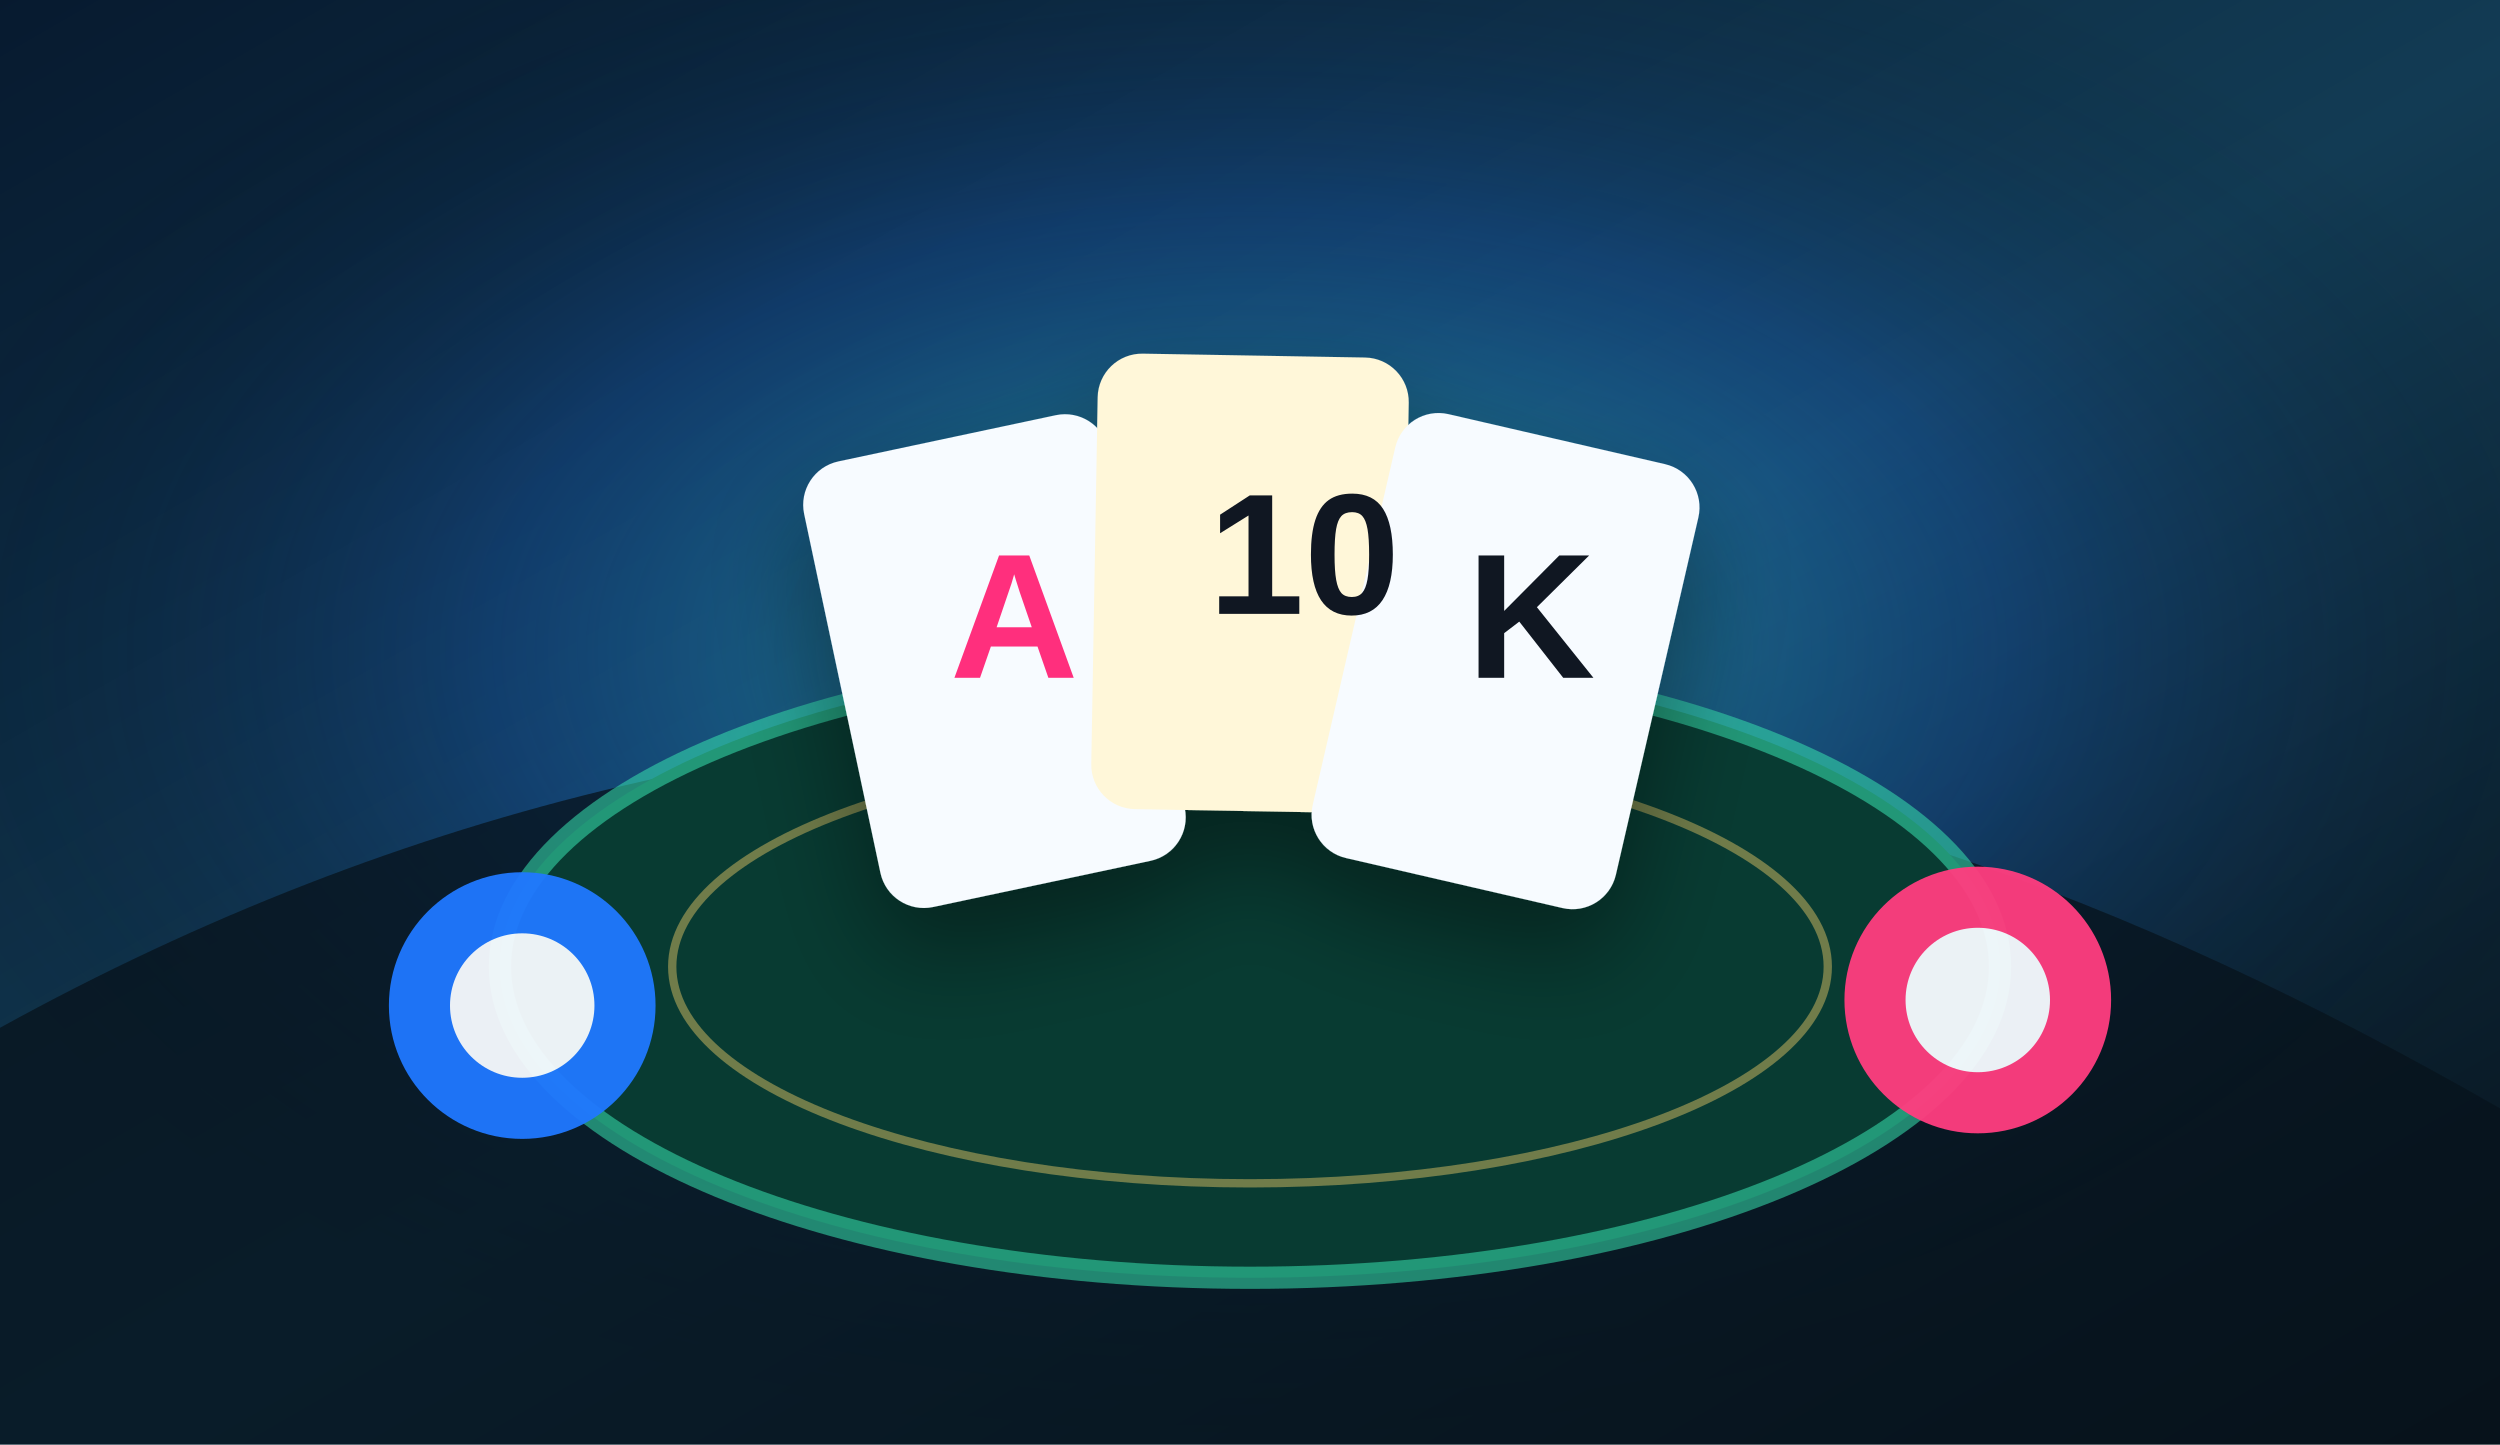
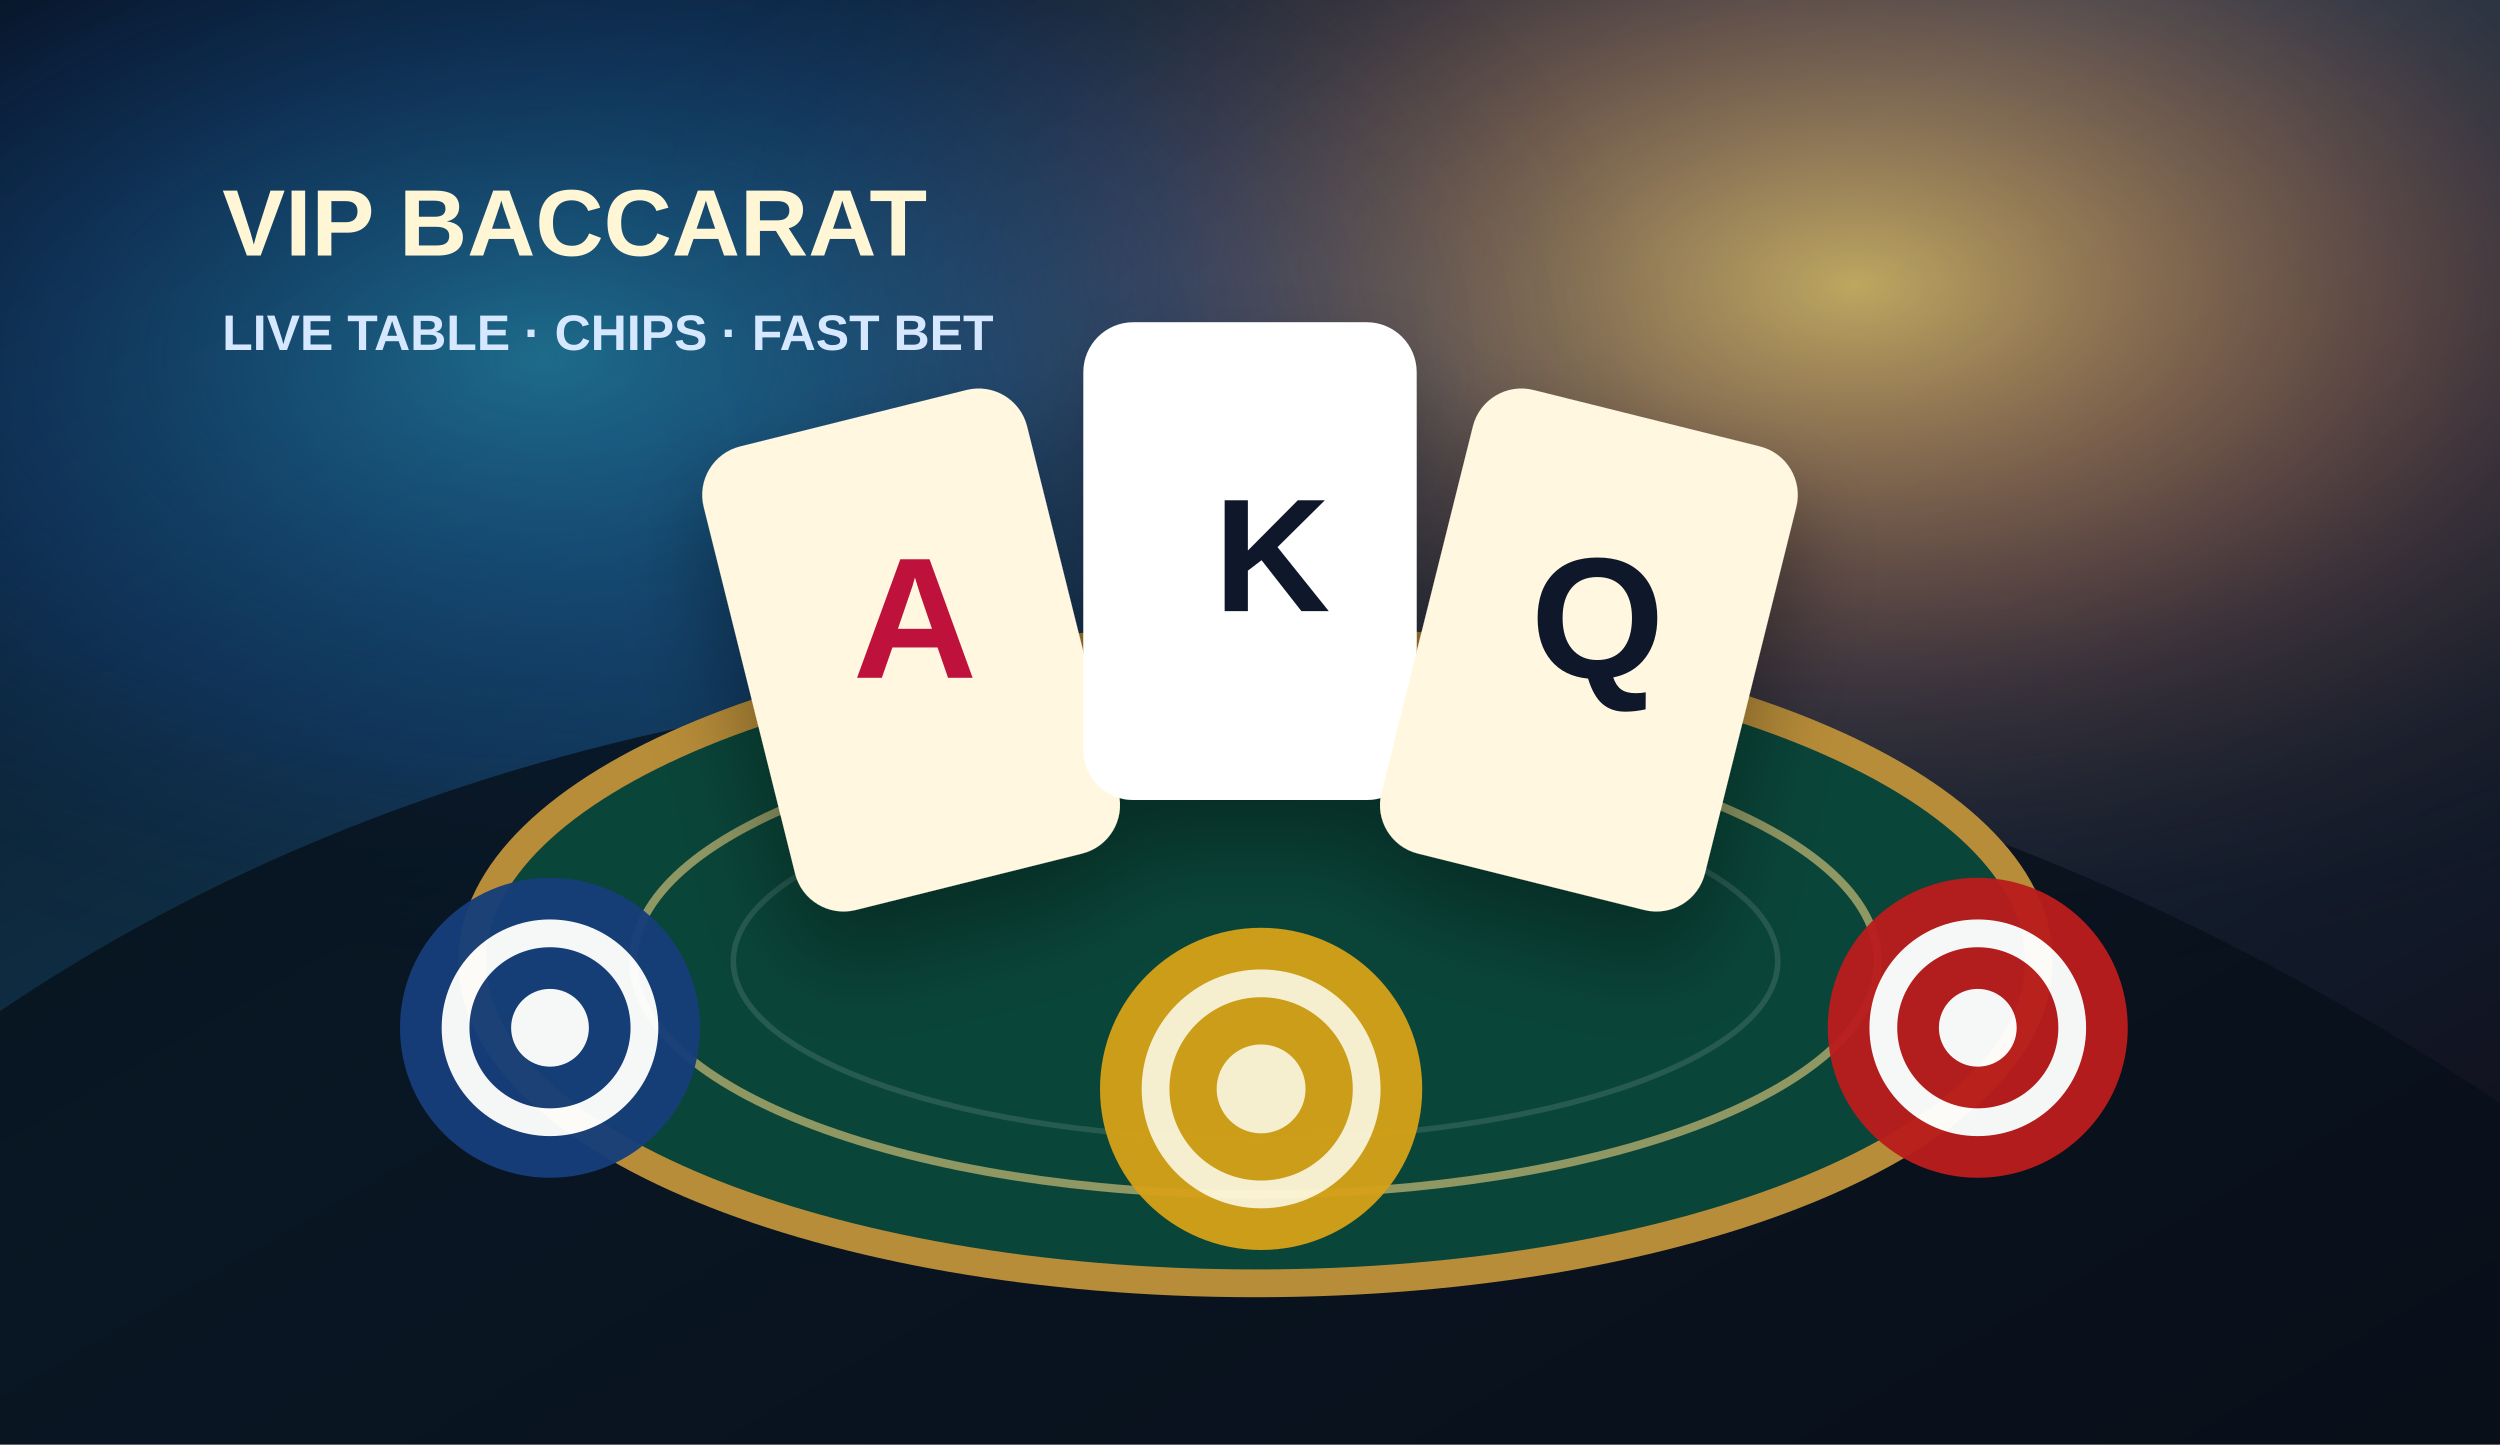
<svg xmlns="http://www.w3.org/2000/svg" viewBox="0 0 900 520">
  <defs>
    <linearGradient id="bg" x1="0" x2="1" y1="0" y2="1">
-       <stop offset="0" stop-color="#071a2f" />
-       <stop offset=".52" stop-color="#123b54" />
-       <stop offset="1" stop-color="#071018" />
+       <stop offset="0" stop-color="#07111e" />
+       <stop offset=".42" stop-color="#103148" />
+       <stop offset="1" stop-color="#120b16" />
    </linearGradient>
-     <radialGradient id="glow" cx=".5" cy=".45" r=".55">
-       <stop offset="0" stop-color="#37f2bd" stop-opacity=".55" />
-       <stop offset=".55" stop-color="#1f78ff" stop-opacity=".2" />
+     <radialGradient id="goldGlow" cx=".74" cy=".2" r=".5">
+       <stop offset="0" stop-color="#ffd66b" stop-opacity=".72" />
+       <stop offset=".55" stop-color="#ff7e57" stop-opacity=".18" />
+       <stop offset="1" stop-color="#000" stop-opacity="0" />
+     </radialGradient>
+     <radialGradient id="blueGlow" cx=".22" cy=".25" r=".45">
+       <stop offset="0" stop-color="#36cfff" stop-opacity=".42" />
+       <stop offset=".62" stop-color="#1f78ff" stop-opacity=".12" />
      <stop offset="1" stop-color="#000" stop-opacity="0" />
    </radialGradient>
    <filter id="shadow" x="-20%" y="-20%" width="140%" height="140%">
-       <feDropShadow dx="0" dy="18" stdDeviation="18" flood-color="#000" flood-opacity=".38" />
+       <feDropShadow dx="0" dy="18" stdDeviation="16" flood-color="#000" flood-opacity=".34" />
    </filter>
  </defs>
  <rect width="900" height="520" fill="url(#bg)" />
-   <rect width="900" height="520" fill="url(#glow)" />
-   <path d="M0 370c145-80 300-116 455-108 180 9 314 62 445 137v121H0z" fill="#06131c" opacity=".76" />
-   <ellipse cx="450" cy="348" rx="270" ry="112" fill="#083b32" stroke="#38e1af" stroke-opacity=".55" stroke-width="8" />
-   <ellipse cx="450" cy="348" rx="208" ry="78" fill="none" stroke="#ffd66b" stroke-opacity=".42" stroke-width="3" />
+   <rect width="900" height="520" fill="url(#goldGlow)" />
+   <rect width="900" height="520" fill="url(#blueGlow)" />
+   <path d="M0 364c124-84 286-126 444-118 184 10 328 66 456 151v123H0z" fill="#071019" opacity=".78" />
+   <ellipse cx="452" cy="346" rx="282" ry="116" fill="#0a4539" stroke="#b88d39" stroke-width="10" />
+   <ellipse cx="452" cy="346" rx="224" ry="84" fill="none" stroke="#f9d985" stroke-opacity=".56" stroke-width="3" />
+   <ellipse cx="452" cy="346" rx="188" ry="64" fill="none" stroke="#ffffff" stroke-opacity=".12" stroke-width="2" />
  <g filter="url(#shadow)">
-     <rect x="302" y="156" width="112" height="164" rx="16" fill="#f7fbff" transform="rotate(-12 358 238)" />
-     <rect x="394" y="128" width="112" height="164" rx="16" fill="#fff7d9" transform="rotate(1 450 210)" />
-     <rect x="486" y="156" width="112" height="164" rx="16" fill="#f7fbff" transform="rotate(13 542 238)" />
+     <rect x="268" y="148" width="120" height="172" rx="18" fill="#fff7df" transform="rotate(-14 328 234)" />
+     <rect x="390" y="116" width="120" height="172" rx="18" fill="#ffffff" />
+     <rect x="512" y="148" width="120" height="172" rx="18" fill="#fff7df" transform="rotate(14 572 234)" />
  </g>
-   <text x="342" y="244" font-family="Arial, sans-serif" font-size="64" font-weight="900" fill="#ff2f7d">A</text>
-   <text x="435" y="221" font-family="Arial, sans-serif" font-size="62" font-weight="900" fill="#101722">10</text>
-   <text x="528" y="244" font-family="Arial, sans-serif" font-size="64" font-weight="900" fill="#101722">K</text>
-   <g opacity=".95">
-     <circle cx="188" cy="362" r="48" fill="#1f78ff" />
-     <circle cx="188" cy="362" r="26" fill="#f7fbff" />
-     <circle cx="712" cy="360" r="48" fill="#ff3d7f" />
-     <circle cx="712" cy="360" r="26" fill="#f7fbff" />
+   <text x="307" y="244" font-family="Arial, sans-serif" font-size="62" font-weight="900" fill="#be123c">A</text>
+   <text x="437" y="220" font-family="Arial, sans-serif" font-size="58" font-weight="900" fill="#0f172a">K</text>
+   <text x="551" y="244" font-family="Arial, sans-serif" font-size="62" font-weight="900" fill="#0f172a">Q</text>
+   <g opacity=".96">
+     <circle cx="198" cy="370" r="54" fill="#163d7a" />
+     <circle cx="198" cy="370" r="34" fill="none" stroke="#fff" stroke-width="10" />
+     <circle cx="198" cy="370" r="14" fill="#fff" />
+     <circle cx="712" cy="370" r="54" fill="#b91c1c" />
+     <circle cx="712" cy="370" r="34" fill="none" stroke="#fff" stroke-width="10" />
+     <circle cx="712" cy="370" r="14" fill="#fff" />
+     <circle cx="454" cy="392" r="58" fill="#d4a017" />
+     <circle cx="454" cy="392" r="38" fill="none" stroke="#fff6d5" stroke-width="10" />
+     <circle cx="454" cy="392" r="16" fill="#fff6d5" />
  </g>
+   <text x="80" y="92" font-family="Arial, sans-serif" font-size="34" font-weight="900" fill="#fff6d5">VIP BACCARAT</text>
+   <text x="80" y="126" font-family="Arial, sans-serif" font-size="18" font-weight="700" fill="#d6e8ff">LIVE TABLE · CHIPS · FAST BET</text>
</svg>
